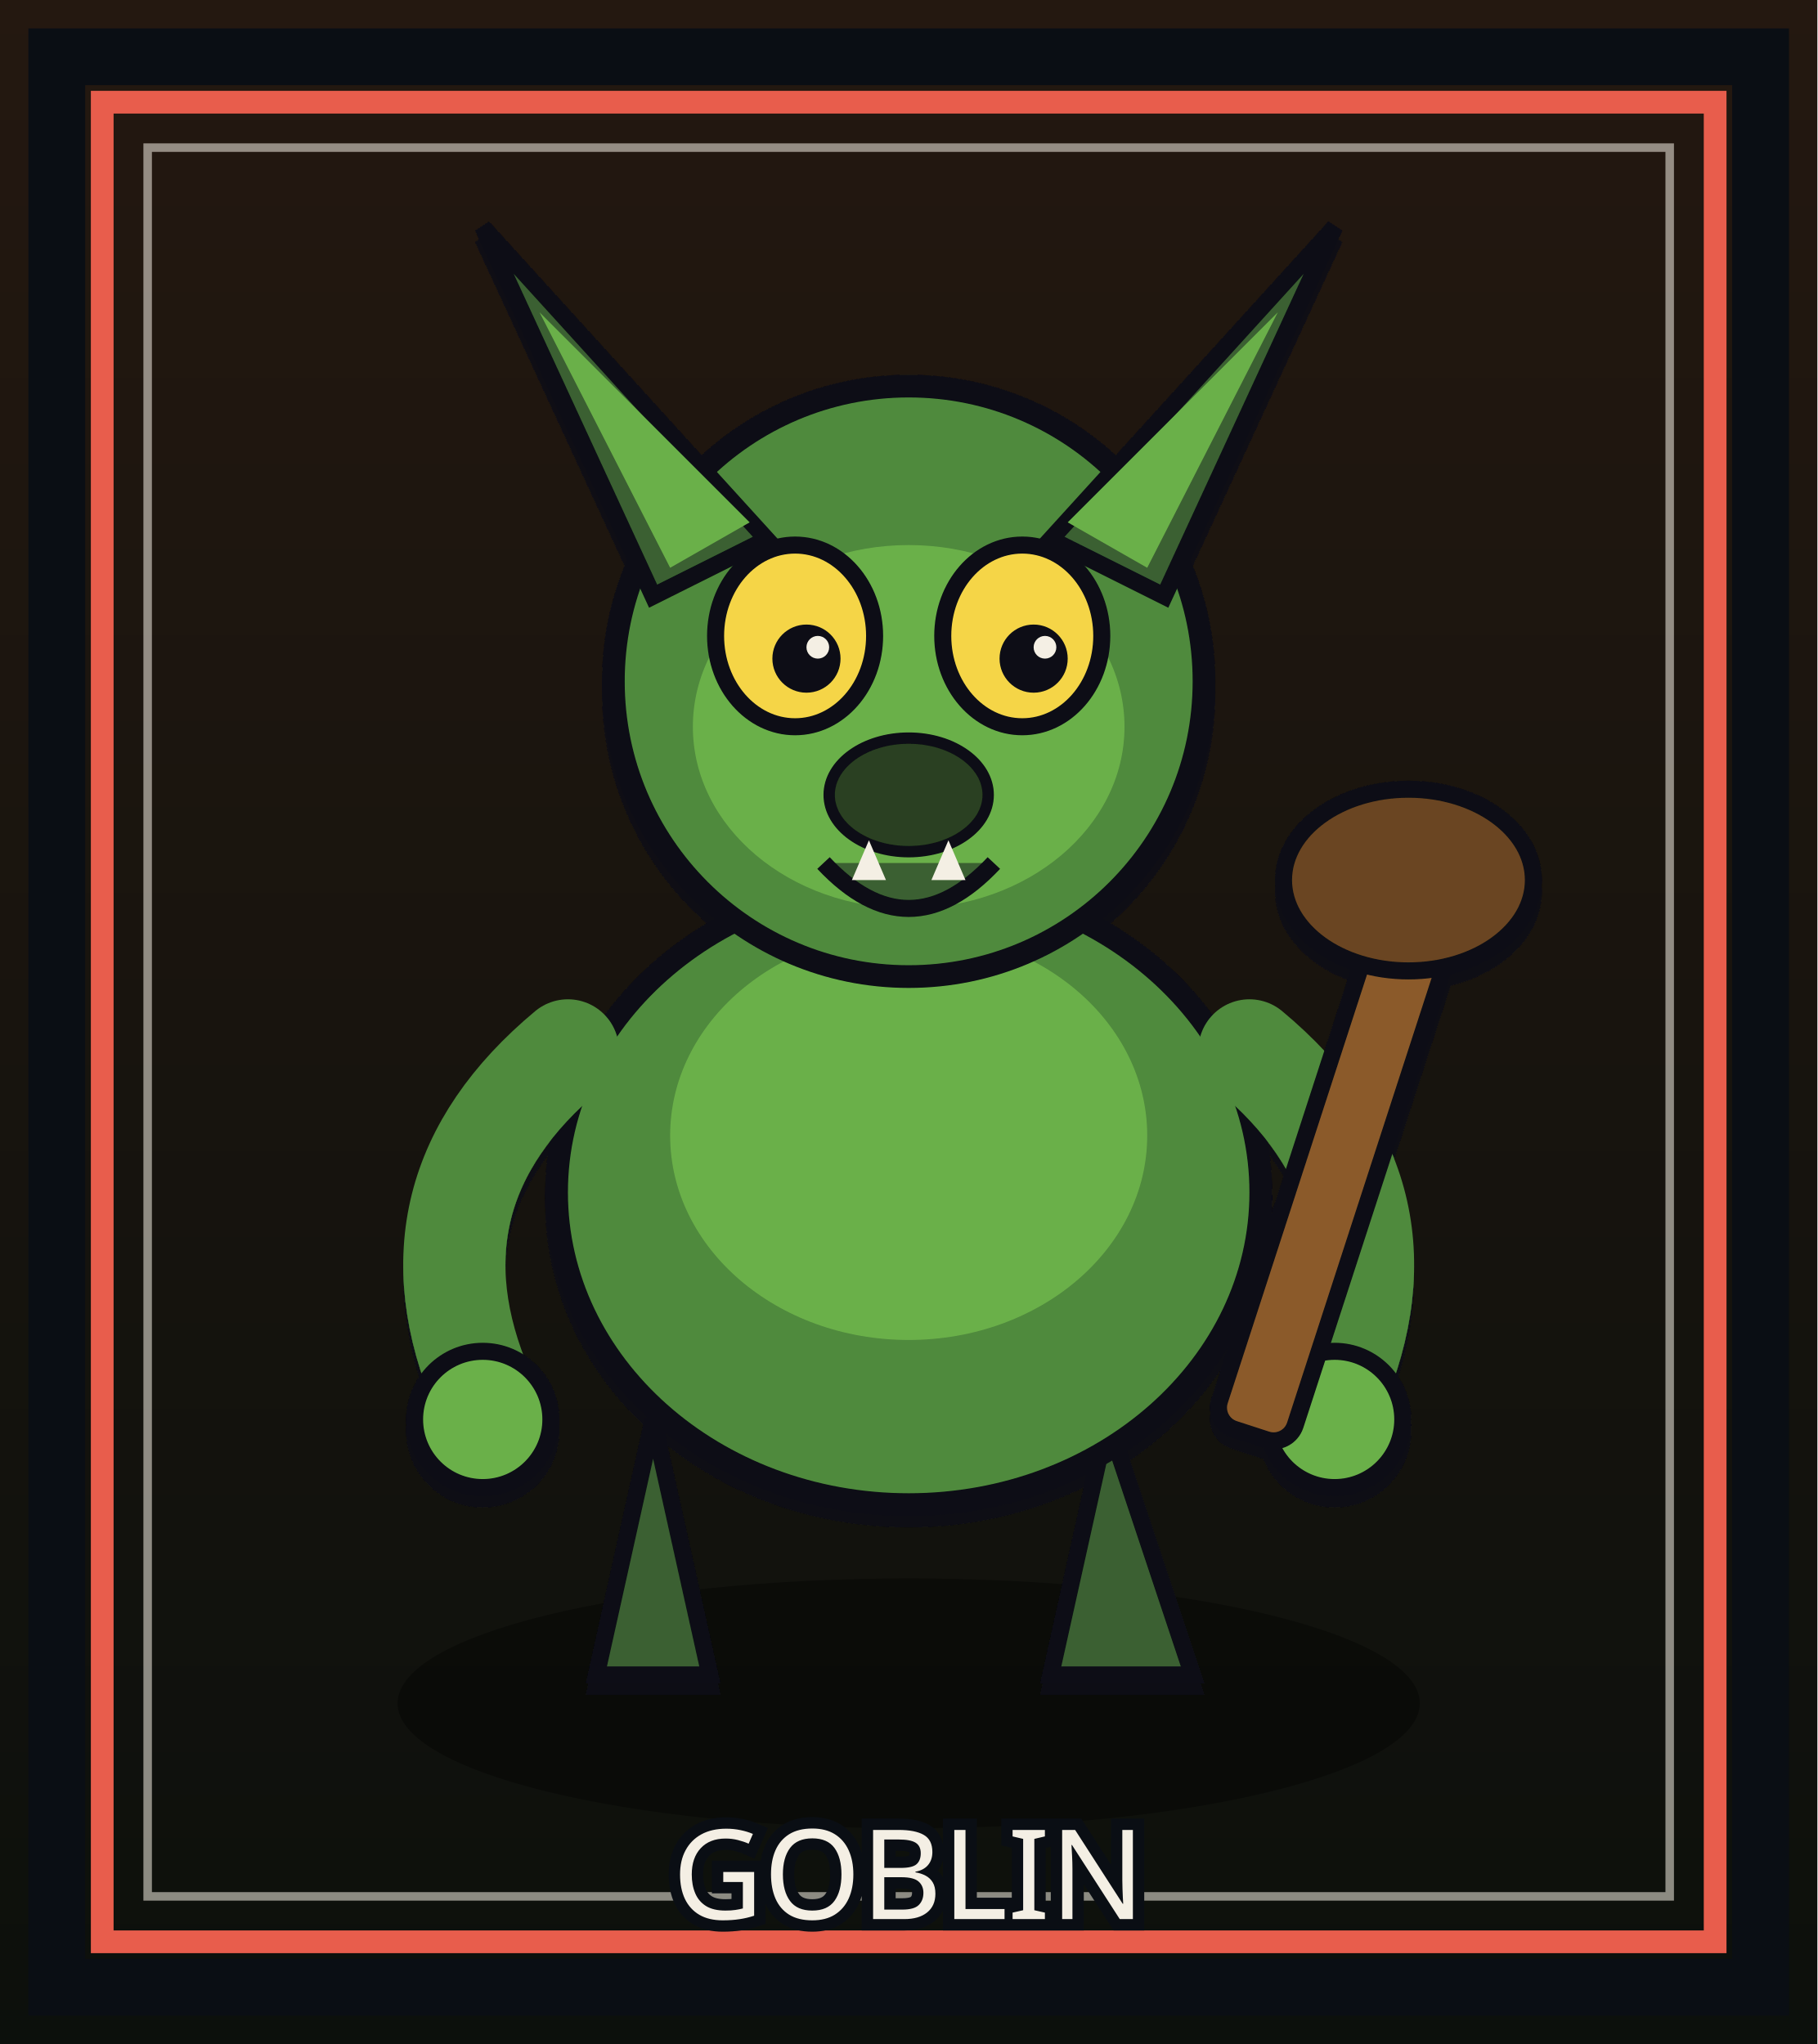
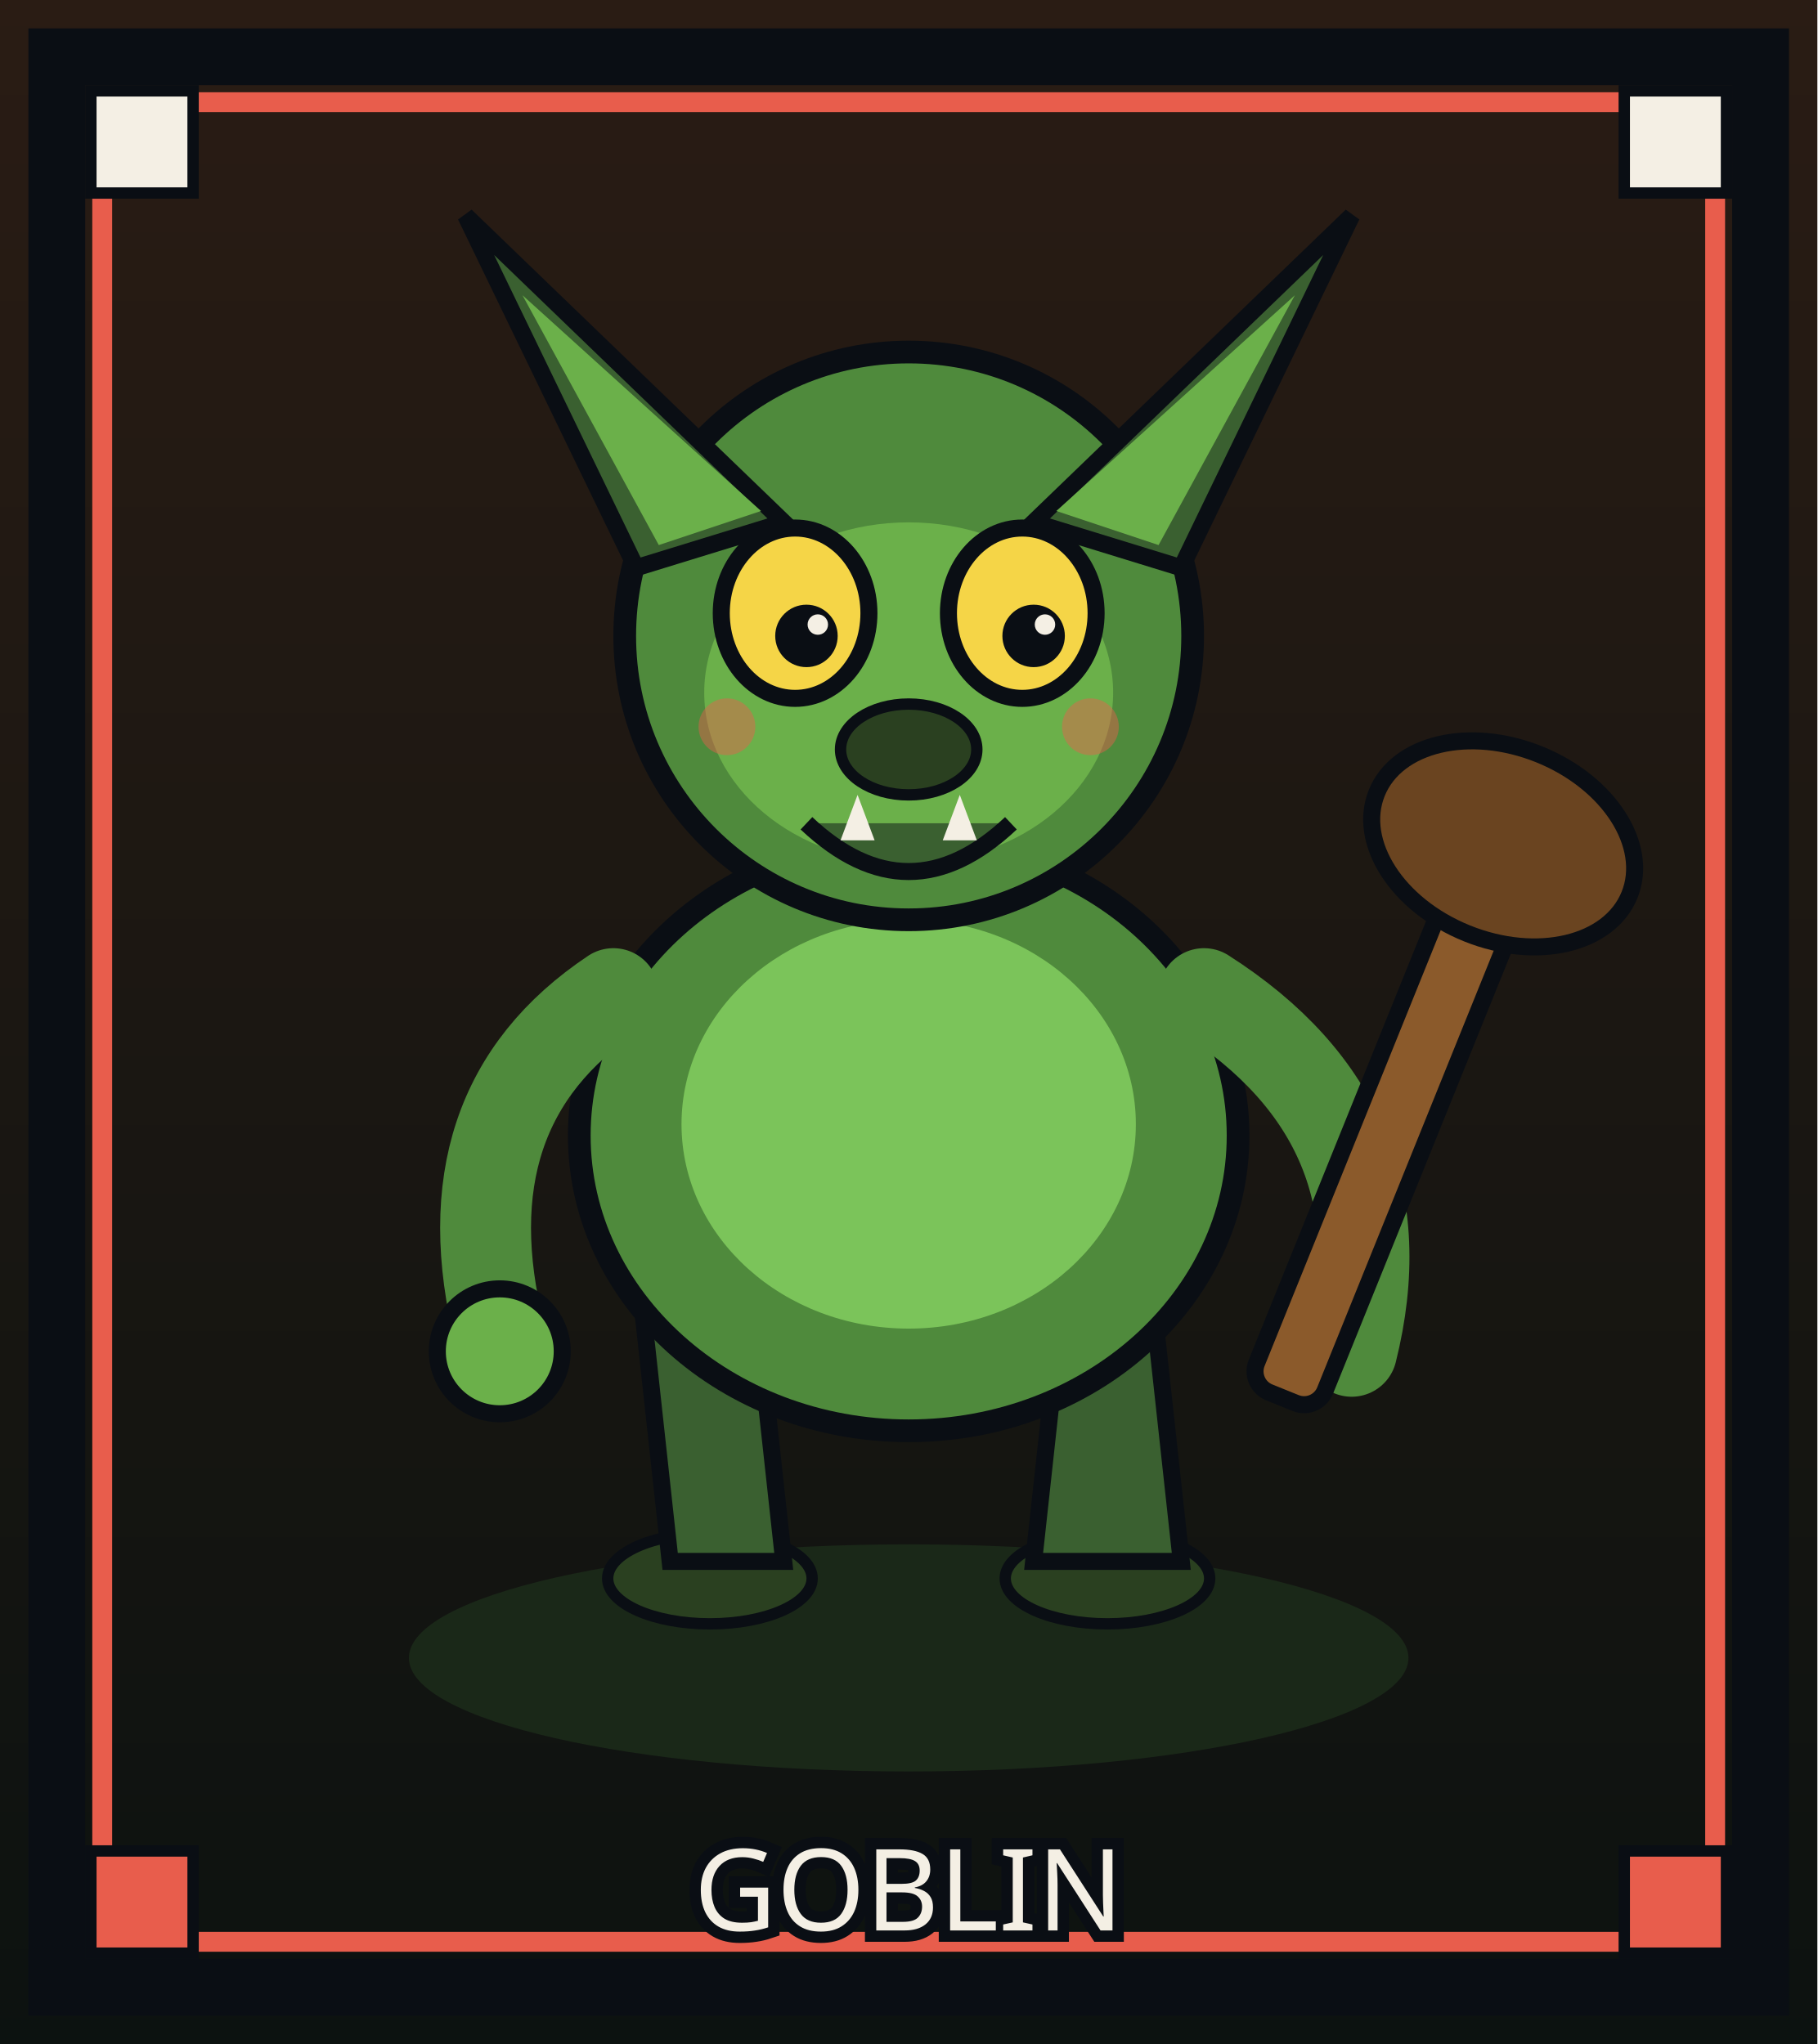
<svg xmlns="http://www.w3.org/2000/svg" width="320" height="360" viewBox="0 0 320 360" fill="none">
  <defs>
-     <linearGradient id="bg" x1="0" y1="0" x2="0" y2="1">
-       <stop offset="0%" stop-color="#241810" />
-       <stop offset="100%" stop-color="#0c100c" />
+     <linearGradient id="gob-bg" x1="0" y1="0" x2="0" y2="1">
+       <stop offset="0%" stop-color="#2a1c14" />
+       <stop offset="100%" stop-color="#0c1210" />
    </linearGradient>
-     <filter id="ink" x="-20%" y="-20%" width="140%" height="140%">
-       <feDropShadow dx="0" dy="2" stdDeviation="0" flood-color="#0a0e14" flood-opacity="0.9" />
-     </filter>
  </defs>
-   <rect width="320" height="360" fill="url(#bg)" />
-   <ellipse cx="160" cy="300" rx="90" ry="22" fill="#000" opacity="0.35" />
-   <g filter="url(#ink)">
-     <path d="M115 250 L105 295 L125 295 Z" fill="#3a6030" stroke="#0a0e14" stroke-width="3" />
-     <path d="M195 250 L185 295 L210 295 Z" fill="#3a6030" stroke="#0a0e14" stroke-width="3" />
-     <ellipse cx="160" cy="210" rx="62" ry="55" fill="#4f8a3c" stroke="#0a0e14" stroke-width="4" />
-     <ellipse cx="160" cy="200" rx="42" ry="36" fill="#6bb04a" />
-     <path d="M100 185 Q70 210 85 245" fill="none" stroke="#4f8a3c" stroke-width="18" stroke-linecap="round" />
-     <path d="M220 185 Q250 210 235 245" fill="none" stroke="#4f8a3c" stroke-width="18" stroke-linecap="round" />
-     <circle cx="85" cy="250" r="12" fill="#6bb04a" stroke="#0a0e14" stroke-width="3" />
-     <circle cx="235" cy="250" r="12" fill="#6bb04a" stroke="#0a0e14" stroke-width="3" />
-     <rect x="228" y="160" width="14" height="95" rx="4" fill="#8b5a2b" stroke="#0a0e14" stroke-width="3" transform="rotate(18 235 207)" />
-     <ellipse cx="248" cy="155" rx="22" ry="16" fill="#6a4420" stroke="#0a0e14" stroke-width="3" />
-     <circle cx="160" cy="120" r="52" fill="#4f8a3c" stroke="#0a0e14" stroke-width="4" />
-     <ellipse cx="160" cy="128" rx="38" ry="32" fill="#6bb04a" />
-     <path d="M115 105 L85 40 L135 95 Z" fill="#3a6030" stroke="#0a0e14" stroke-width="3" />
-     <path d="M205 105 L235 40 L185 95 Z" fill="#3a6030" stroke="#0a0e14" stroke-width="3" />
-     <path d="M118 100 L95 55 L132 92 Z" fill="#6bb04a" />
-     <path d="M202 100 L225 55 L188 92 Z" fill="#6bb04a" />
-     <ellipse cx="140" cy="112" rx="14" ry="16" fill="#f5d547" stroke="#0a0e14" stroke-width="3" />
-     <ellipse cx="180" cy="112" rx="14" ry="16" fill="#f5d547" stroke="#0a0e14" stroke-width="3" />
-     <circle cx="142" cy="116" r="6" fill="#0a0e14" />
-     <circle cx="182" cy="116" r="6" fill="#0a0e14" />
-     <circle cx="144" cy="114" r="2" fill="#f4efe4" />
-     <circle cx="184" cy="114" r="2" fill="#f4efe4" />
-     <ellipse cx="160" cy="140" rx="14" ry="10" fill="#2a4020" stroke="#0a0e14" stroke-width="2" />
-     <path d="M145 152 Q160 168 175 152" fill="#3a6030" stroke="#0a0e14" stroke-width="3" />
-     <path d="M150 155 L153 148 L156 155" fill="#f4efe4" />
-     <path d="M164 155 L167 148 L170 155" fill="#f4efe4" />
+   <rect width="320" height="360" fill="url(#gob-bg)" />
+   <ellipse cx="160" cy="292" rx="88" ry="20" fill="#1a2818" />
+   <ellipse cx="125" cy="278" rx="18" ry="8" fill="#2a4020" stroke="#0a0e14" stroke-width="2" />
+   <ellipse cx="195" cy="278" rx="18" ry="8" fill="#2a4020" stroke="#0a0e14" stroke-width="2" />
+   <path d="M112 220 L118 275 L138 275 L132 220Z" fill="#3a6030" stroke="#0a0e14" stroke-width="3" />
+   <path d="M188 220 L182 275 L208 275 L202 220Z" fill="#3a6030" stroke="#0a0e14" stroke-width="3" />
+   <ellipse cx="160" cy="200" rx="58" ry="52" fill="#4f8a3c" stroke="#0a0e14" stroke-width="4" />
+   <ellipse cx="160" cy="198" rx="40" ry="36" fill="#7bc45a" />
+   <path d="M108 175 Q78 195 88 235" fill="none" stroke="#4f8a3c" stroke-width="16" stroke-linecap="round" />
+   <path d="M212 175 Q248 198 238 238" fill="none" stroke="#4f8a3c" stroke-width="16" stroke-linecap="round" />
+   <circle cx="88" cy="238" r="11" fill="#6bb04a" stroke="#0a0e14" stroke-width="3" />
+   <g transform="rotate(22 245 200)">
+     <rect x="238" y="150" width="13" height="100" rx="4" fill="#8b5a2b" stroke="#0a0e14" stroke-width="3" />
+     <ellipse cx="244" cy="145" rx="24" ry="17" fill="#6a4420" stroke="#0a0e14" stroke-width="3" />
  </g>
+   <circle cx="160" cy="112" r="50" fill="#4f8a3c" stroke="#0a0e14" stroke-width="4" />
+   <ellipse cx="160" cy="122" rx="36" ry="30" fill="#6bb04a" />
+   <path d="M112 100 L82 38 L138 92Z" fill="#3a6030" stroke="#0a0e14" stroke-width="3" />
+   <path d="M208 100 L238 38 L182 92Z" fill="#3a6030" stroke="#0a0e14" stroke-width="3" />
+   <path d="M116 96 L92 52 L134 90Z" fill="#6bb04a" />
+   <path d="M204 96 L228 52 L186 90Z" fill="#6bb04a" />
+   <ellipse cx="140" cy="108" rx="13" ry="15" fill="#f5d547" stroke="#0a0e14" stroke-width="3" />
+   <ellipse cx="180" cy="108" rx="13" ry="15" fill="#f5d547" stroke="#0a0e14" stroke-width="3" />
+   <circle cx="142" cy="112" r="5.5" fill="#0a0e14" />
+   <circle cx="182" cy="112" r="5.5" fill="#0a0e14" />
+   <circle cx="144" cy="110" r="1.8" fill="#f4efe4" />
+   <circle cx="184" cy="110" r="1.8" fill="#f4efe4" />
+   <ellipse cx="160" cy="132" rx="12" ry="8" fill="#2a4020" stroke="#0a0e14" stroke-width="2" />
+   <path d="M142 145 Q160 162 178 145" fill="#3a6030" stroke="#0a0e14" stroke-width="3" />
+   <path d="M148 148 L151 140 L154 148" fill="#f4efe4" />
+   <path d="M166 148 L169 140 L172 148" fill="#f4efe4" />
+   <circle cx="128" cy="128" r="5" fill="#e85d4c" opacity="0.45" />
+   <circle cx="192" cy="128" r="5" fill="#e85d4c" opacity="0.45" />
  <rect x="10" y="10" width="300" height="340" fill="none" stroke="#0a0e14" stroke-width="10" />
-   <rect x="18" y="18" width="284" height="324" fill="none" stroke="#e85d4c" stroke-width="4" />
-   <rect x="26" y="26" width="268" height="308" fill="none" stroke="#f4efe4" stroke-width="1.5" opacity="0.55" />
-   <text x="160" y="338" text-anchor="middle" font-family="Impact, Arial Black, sans-serif" font-size="22" fill="#f4efe4" stroke="#0a0e14" stroke-width="4" paint-order="stroke">GOBLIN</text>
+   <rect x="18" y="18" width="284" height="324" fill="none" stroke="#e85d4c" stroke-width="3.5" />
+   <rect x="16" y="16" width="18" height="18" fill="#f4efe4" stroke="#0a0e14" stroke-width="2" />
+   <rect x="286" y="16" width="18" height="18" fill="#f4efe4" stroke="#0a0e14" stroke-width="2" />
+   <rect x="16" y="326" width="18" height="18" fill="#e85d4c" stroke="#0a0e14" stroke-width="2" />
+   <rect x="286" y="326" width="18" height="18" fill="#e85d4c" stroke="#0a0e14" stroke-width="2" />
+   <text x="160" y="340" text-anchor="middle" font-family="Impact, Arial Black, sans-serif" font-size="20" fill="#f4efe4" stroke="#0a0e14" stroke-width="4" paint-order="stroke">GOBLIN</text>
</svg>
